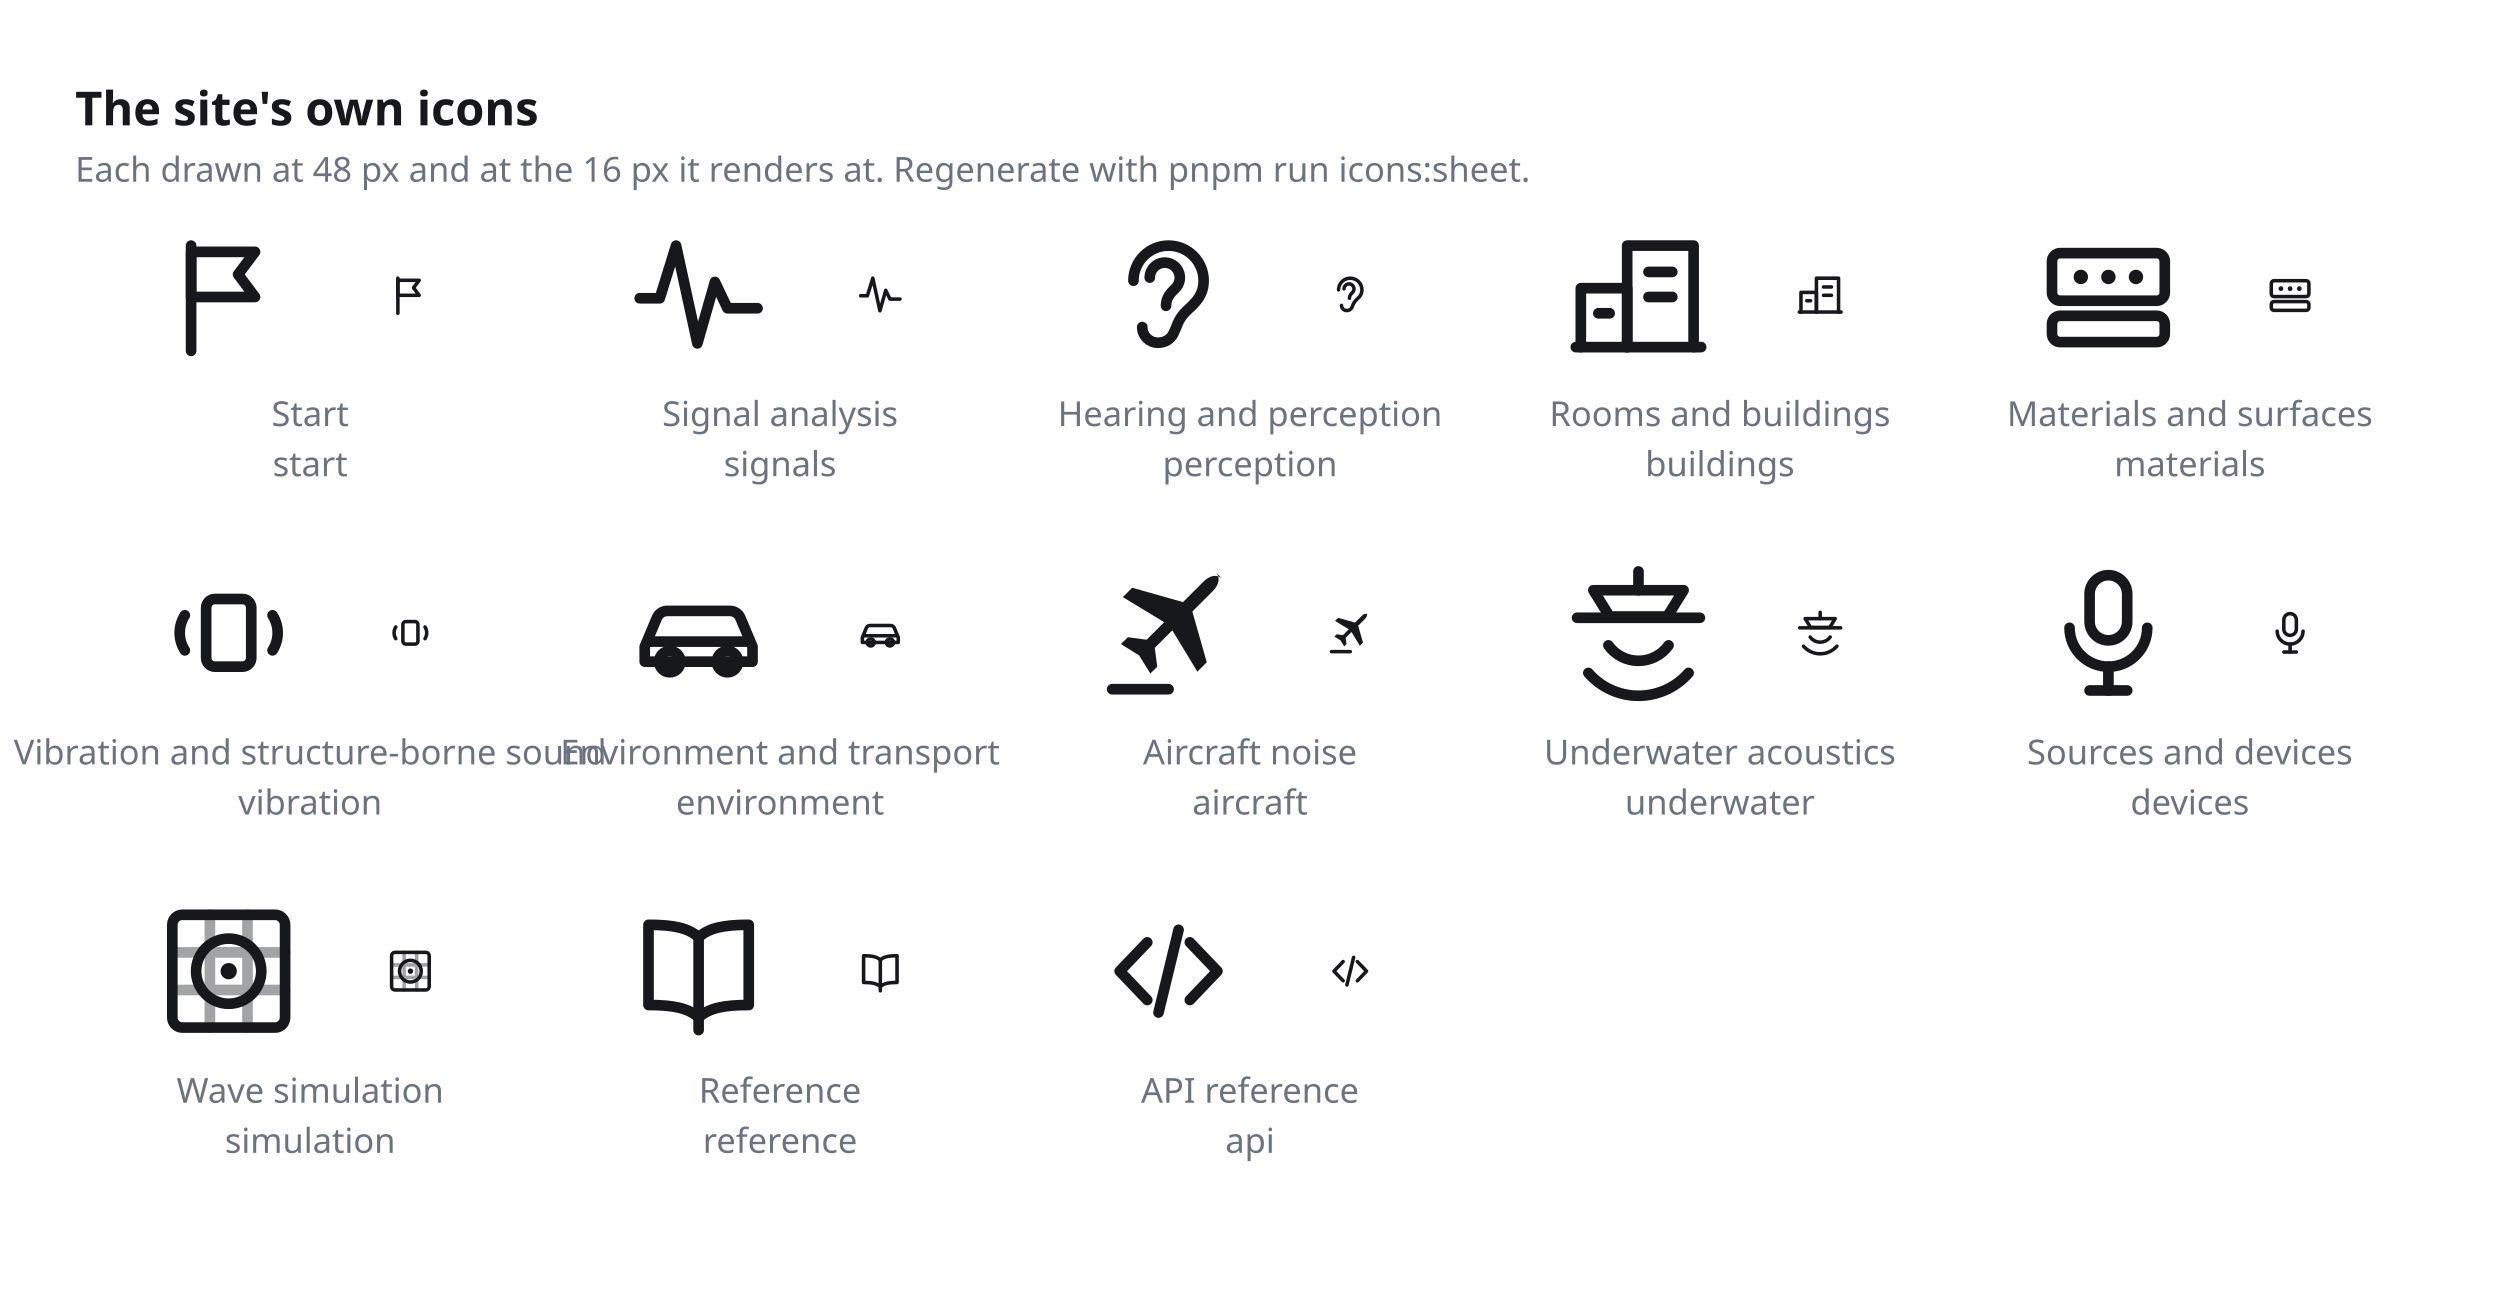
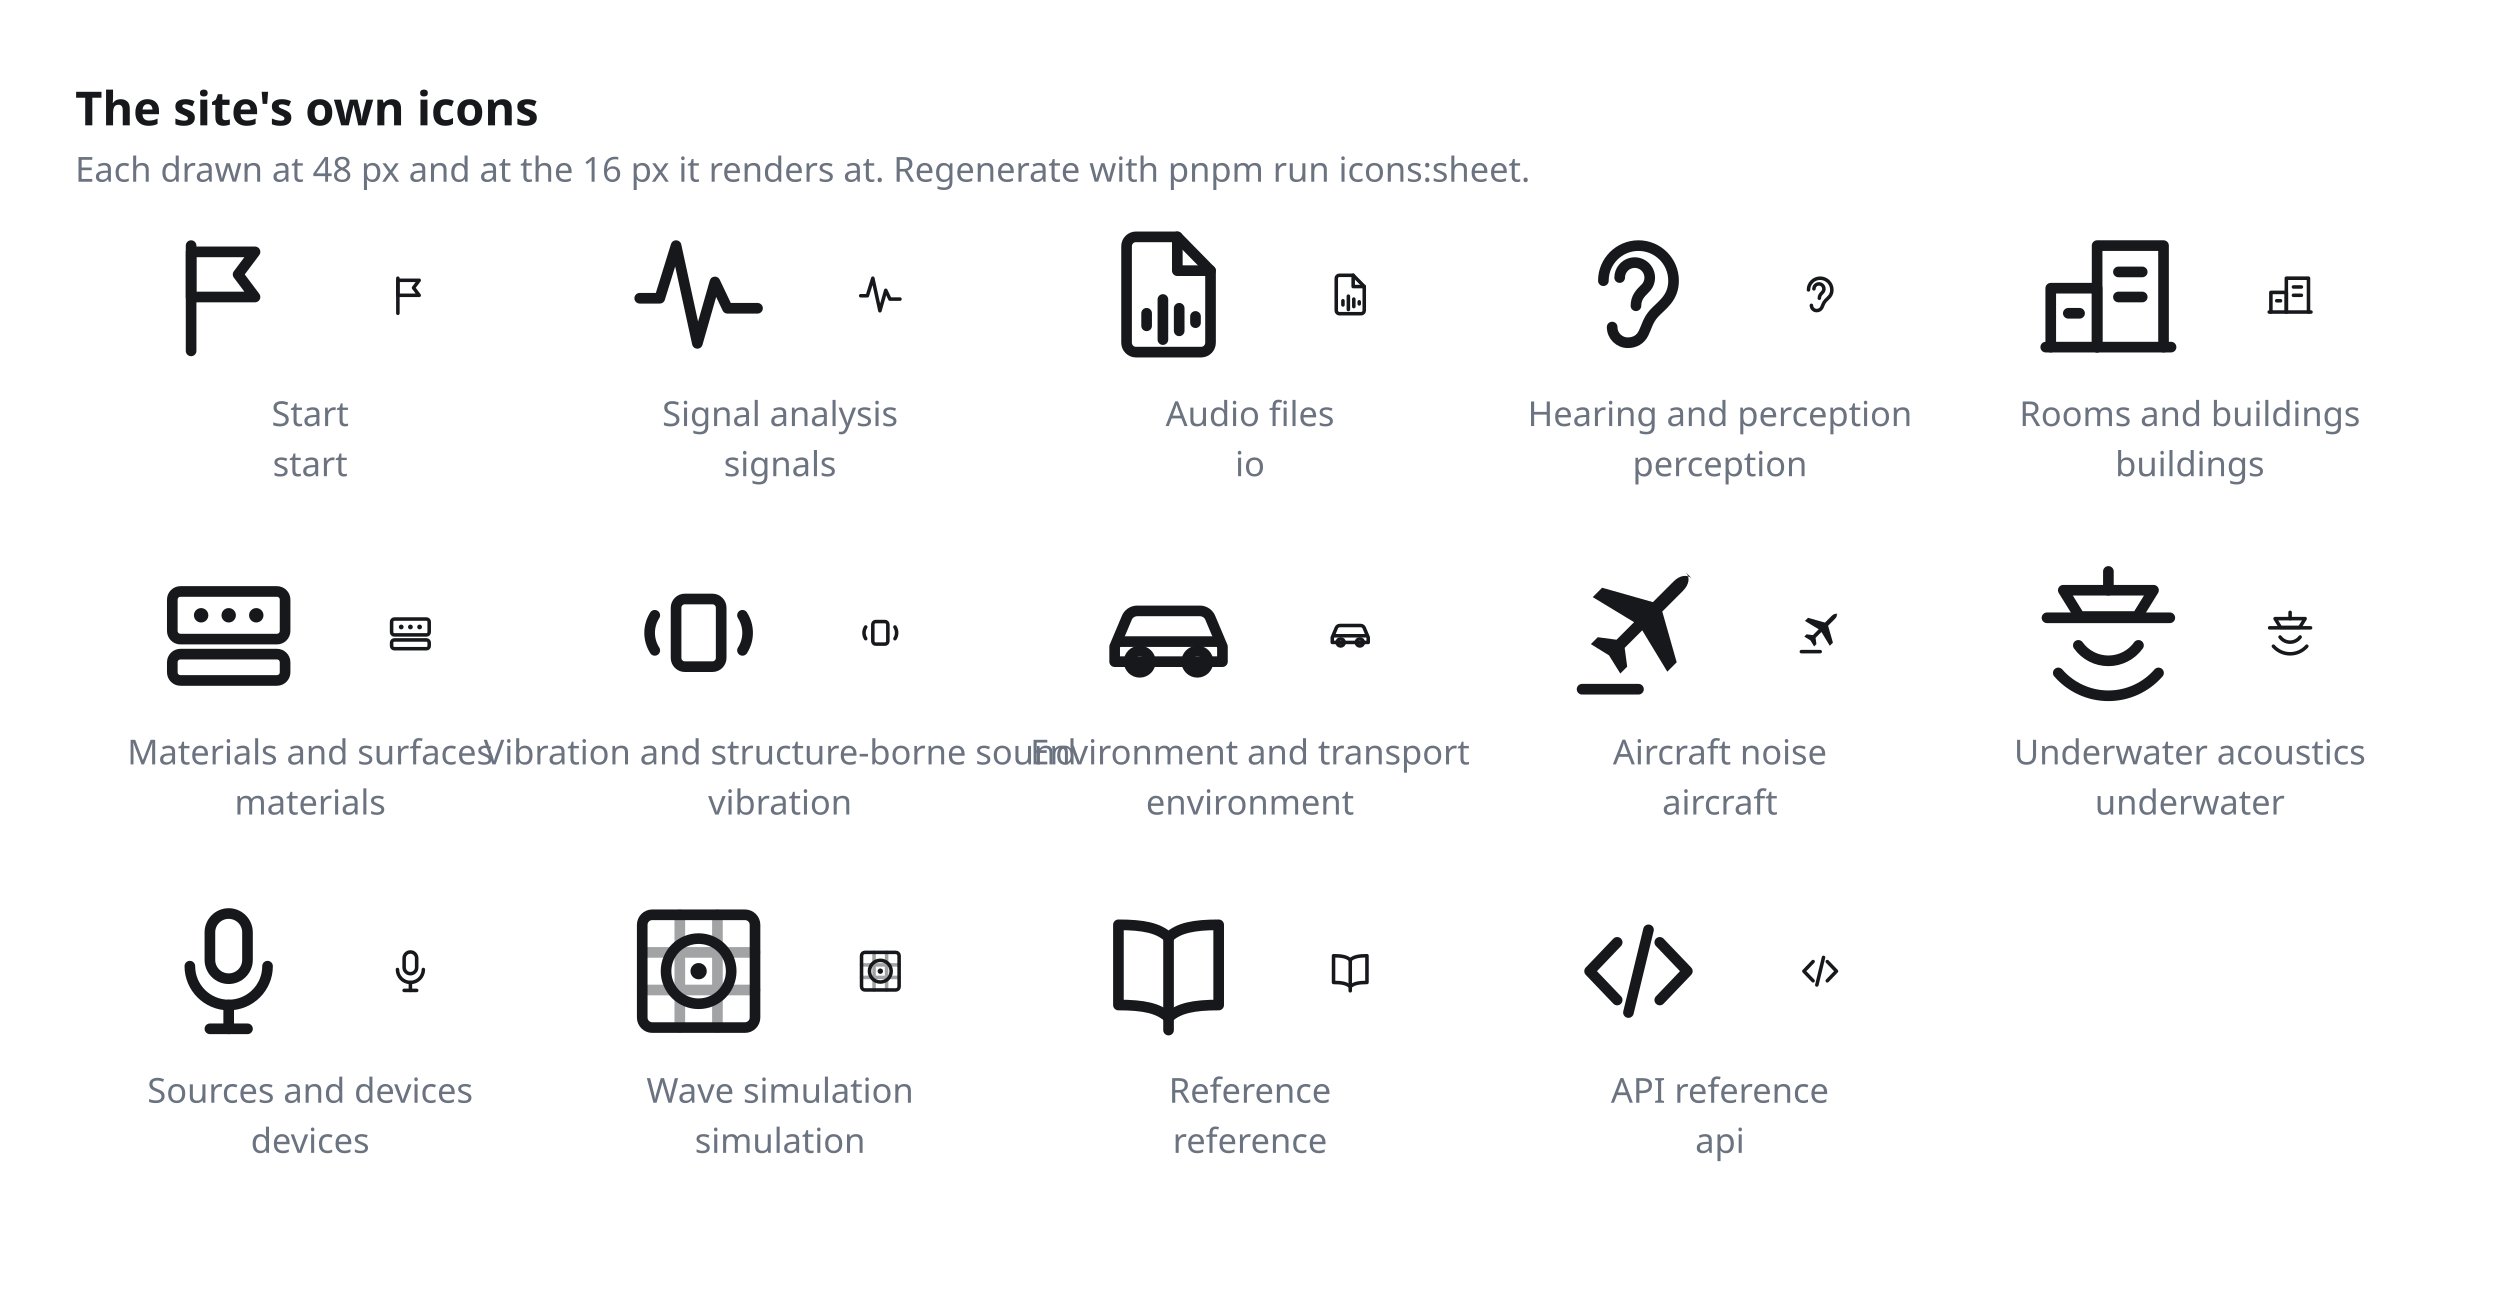
<svg xmlns="http://www.w3.org/2000/svg" width="798" height="418" viewBox="0 0 798 418" role="img" aria-label="The site's own icons, at 48 and 16 pixels">
  <style>
    :root { color-scheme: light dark; }
    .sheet { color: #17181c; }
    @media (prefers-color-scheme: dark) { .sheet { color: #f6f7f9; } }
  </style>
  <g class="sheet">
    <text x="24" y="40" font-size="15" font-family="sans-serif" font-weight="600" fill="currentColor">The site's own icons</text>
    <text x="24" y="58" font-size="11" font-family="sans-serif" fill="#6b7280">Each drawn at 48 px and at the 16 px it renders at. Regenerate with pnpm run icons:sheet.</text>
    <g transform="translate(49.0 70.0) scale(2)" fill="none" stroke="currentColor" stroke-width="1.7" stroke-linecap="round" stroke-linejoin="round">
      <path d="M6 21V4.2" />
      <path d="M6 5.2h10.2l-2.7 3.6 2.7 3.6H6z" />
    </g>
    <g transform="translate(123.0 86.0) scale(0.6667)" fill="none" stroke="currentColor" stroke-width="1.7" stroke-linecap="round" stroke-linejoin="round">
      <path d="M6 21V4.2" />
      <path d="M6 5.2h10.2l-2.7 3.6 2.7 3.6H6z" />
    </g>
    <text x="99.0" y="136.0" text-anchor="middle" font-size="11" font-family="sans-serif" fill="#6b7280">Start</text>
    <text x="99.0" y="152.0" text-anchor="middle" font-size="11" font-family="sans-serif" fill="#6b7280">start</text>
    <g transform="translate(199.0 70.0) scale(2)" fill="none" stroke="currentColor" stroke-width="1.7" stroke-linecap="round" stroke-linejoin="round">
      <path d="M2.6 12.6h3.2l2.6-8.4 3.4 15.6 2.8-9.8 2 4.2h4.8" />
    </g>
    <g transform="translate(273.0 86.0) scale(0.6667)" fill="none" stroke="currentColor" stroke-width="1.7" stroke-linecap="round" stroke-linejoin="round">
      <path d="M2.6 12.6h3.2l2.6-8.4 3.4 15.6 2.8-9.8 2 4.2h4.8" />
    </g>
    <text x="249.0" y="136.0" text-anchor="middle" font-size="11" font-family="sans-serif" fill="#6b7280">Signal analysis</text>
    <text x="249.0" y="152.0" text-anchor="middle" font-size="11" font-family="sans-serif" fill="#6b7280">signals</text>
    <g transform="translate(349.0 70.0) scale(2)" fill="none" stroke="currentColor" stroke-width="1.7" stroke-linecap="round" stroke-linejoin="round">
+       <path d="M13.4 2.8H6.8a1.5 1.5 0 0 0-1.5 1.5v15.4a1.5 1.5 0 0 0 1.5 1.5h10.4a1.5 1.5 0 0 0 1.5-1.5V8.2z" />
+       <path d="M13.4 2.8v5.4h5.3" />
+       <path d="M8.5 15v2M11.1 12.8v6.4M13.7 14.2v3.6M16.3 15.5v1" />
+     </g>
+     <g transform="translate(423.0 86.0) scale(0.6667)" fill="none" stroke="currentColor" stroke-width="1.7" stroke-linecap="round" stroke-linejoin="round">
+       <path d="M13.4 2.8H6.8a1.5 1.5 0 0 0-1.5 1.5v15.4a1.5 1.5 0 0 0 1.5 1.5h10.4a1.5 1.5 0 0 0 1.5-1.5V8.2z" />
+       <path d="M13.4 2.8v5.4h5.3" />
+       <path d="M8.5 15v2M11.1 12.8v6.4M13.7 14.2v3.6M16.3 15.5v1" />
+     </g>
+     <text x="399.0" y="136.0" text-anchor="middle" font-size="11" font-family="sans-serif" fill="#6b7280">Audio files</text>
+     <text x="399.0" y="152.0" text-anchor="middle" font-size="11" font-family="sans-serif" fill="#6b7280">io</text>
+     <g transform="translate(499.0 70.0) scale(2)" fill="none" stroke="currentColor" stroke-width="1.7" stroke-linecap="round" stroke-linejoin="round">
      <path d="M6.4 9.8a5.6 5.6 0 0 1 11.2 0c0 2.8-1.9 3.9-3.1 5.2-1 1.1-1.2 2.2-1.7 3.2-.5 1-1.4 1.5-2.5 1.5a2.5 2.5 0 0 1-2.5-2.5" />
      <path d="M11.6 13.8c0-1.3.7-2 1.4-2.7a2.4 2.4 0 1 0-4-1.8" />
    </g>
-     <g transform="translate(423.0 86.0) scale(0.6667)" fill="none" stroke="currentColor" stroke-width="1.7" stroke-linecap="round" stroke-linejoin="round">
+     <g transform="translate(573.0 86.0) scale(0.6667)" fill="none" stroke="currentColor" stroke-width="1.7" stroke-linecap="round" stroke-linejoin="round">
      <path d="M6.4 9.8a5.6 5.6 0 0 1 11.2 0c0 2.8-1.9 3.9-3.1 5.2-1 1.1-1.2 2.2-1.7 3.2-.5 1-1.4 1.5-2.5 1.5a2.5 2.5 0 0 1-2.5-2.5" />
      <path d="M11.6 13.8c0-1.3.7-2 1.4-2.7a2.4 2.4 0 1 0-4-1.8" />
    </g>
-     <text x="399.0" y="136.0" text-anchor="middle" font-size="11" font-family="sans-serif" fill="#6b7280">Hearing and perception</text>
-     <text x="399.0" y="152.0" text-anchor="middle" font-size="11" font-family="sans-serif" fill="#6b7280">perception</text>
-     <g transform="translate(499.0 70.0) scale(2)" fill="none" stroke="currentColor" stroke-width="1.7" stroke-linecap="round" stroke-linejoin="round">
+     <text x="549.0" y="136.0" text-anchor="middle" font-size="11" font-family="sans-serif" fill="#6b7280">Hearing and perception</text>
+     <text x="549.0" y="152.0" text-anchor="middle" font-size="11" font-family="sans-serif" fill="#6b7280">perception</text>
+     <g transform="translate(649.0 70.0) scale(2)" fill="none" stroke="currentColor" stroke-width="1.7" stroke-linecap="round" stroke-linejoin="round">
      <path d="M2.8 20.4V11h7.4v9.4" />
      <path d="M10.2 20.4V4.2h10.6v16.2" />
      <path d="M2 20.4h20" />
      <path d="M13.6 8.4h3.8M13.6 12.4h3.8M5.6 15h1.8" />
    </g>
-     <g transform="translate(573.0 86.0) scale(0.6667)" fill="none" stroke="currentColor" stroke-width="1.7" stroke-linecap="round" stroke-linejoin="round">
+     <g transform="translate(723.0 86.0) scale(0.6667)" fill="none" stroke="currentColor" stroke-width="1.7" stroke-linecap="round" stroke-linejoin="round">
      <path d="M2.8 20.4V11h7.4v9.4" />
      <path d="M10.2 20.4V4.2h10.6v16.2" />
      <path d="M2 20.4h20" />
      <path d="M13.6 8.4h3.8M13.6 12.4h3.8M5.6 15h1.8" />
    </g>
-     <text x="549.0" y="136.0" text-anchor="middle" font-size="11" font-family="sans-serif" fill="#6b7280">Rooms and buildings</text>
-     <text x="549.0" y="152.0" text-anchor="middle" font-size="11" font-family="sans-serif" fill="#6b7280">buildings</text>
-     <g transform="translate(649.0 70.0) scale(2)" fill="none" stroke="currentColor" stroke-width="1.7" stroke-linecap="round" stroke-linejoin="round">
+     <text x="699.0" y="136.0" text-anchor="middle" font-size="11" font-family="sans-serif" fill="#6b7280">Rooms and buildings</text>
+     <text x="699.0" y="152.0" text-anchor="middle" font-size="11" font-family="sans-serif" fill="#6b7280">buildings</text>
+     <g transform="translate(49.0 178.0) scale(2)" fill="none" stroke="currentColor" stroke-width="1.7" stroke-linecap="round" stroke-linejoin="round">
      <rect x="3" y="5.4" width="18" height="7.6" rx="1.3" />
      <rect x="3" y="15.4" width="18" height="4.2" rx="1.3" />
      <g fill="currentColor" stroke="none">
        <circle cx="7.6" cy="9.2" r="1.15" />
        <circle cx="12" cy="9.2" r="1.15" />
        <circle cx="16.4" cy="9.2" r="1.15" />
      </g>
    </g>
-     <g transform="translate(723.0 86.0) scale(0.6667)" fill="none" stroke="currentColor" stroke-width="1.7" stroke-linecap="round" stroke-linejoin="round">
+     <g transform="translate(123.0 194.0) scale(0.6667)" fill="none" stroke="currentColor" stroke-width="1.7" stroke-linecap="round" stroke-linejoin="round">
      <rect x="3" y="5.4" width="18" height="7.6" rx="1.3" />
      <rect x="3" y="15.4" width="18" height="4.2" rx="1.3" />
      <g fill="currentColor" stroke="none">
        <circle cx="7.6" cy="9.2" r="1.15" />
        <circle cx="12" cy="9.2" r="1.15" />
        <circle cx="16.4" cy="9.2" r="1.15" />
      </g>
    </g>
-     <text x="699.0" y="136.0" text-anchor="middle" font-size="11" font-family="sans-serif" fill="#6b7280">Materials and surfaces</text>
-     <text x="699.0" y="152.0" text-anchor="middle" font-size="11" font-family="sans-serif" fill="#6b7280">materials</text>
-     <g transform="translate(49.0 178.0) scale(2)" fill="none" stroke="currentColor" stroke-width="1.7" stroke-linecap="round" stroke-linejoin="round">
+     <text x="99.0" y="244.0" text-anchor="middle" font-size="11" font-family="sans-serif" fill="#6b7280">Materials and surfaces</text>
+     <text x="99.0" y="260.0" text-anchor="middle" font-size="11" font-family="sans-serif" fill="#6b7280">materials</text>
+     <g transform="translate(199.0 178.0) scale(2)" fill="none" stroke="currentColor" stroke-width="1.7" stroke-linecap="round" stroke-linejoin="round">
      <rect x="8.4" y="6.6" width="7.2" height="10.8" rx="1.4" />
      <path d="M5 9.2a5.2 5.2 0 0 0 0 5.6" />
      <path d="M19 9.2a5.2 5.2 0 0 1 0 5.6" />
    </g>
-     <g transform="translate(123.0 194.0) scale(0.6667)" fill="none" stroke="currentColor" stroke-width="1.7" stroke-linecap="round" stroke-linejoin="round">
+     <g transform="translate(273.0 194.0) scale(0.6667)" fill="none" stroke="currentColor" stroke-width="1.7" stroke-linecap="round" stroke-linejoin="round">
      <rect x="8.4" y="6.6" width="7.2" height="10.8" rx="1.4" />
      <path d="M5 9.2a5.2 5.2 0 0 0 0 5.6" />
      <path d="M19 9.2a5.2 5.2 0 0 1 0 5.6" />
    </g>
-     <text x="99.0" y="244.0" text-anchor="middle" font-size="11" font-family="sans-serif" fill="#6b7280">Vibration and structure-borne sound</text>
-     <text x="99.0" y="260.0" text-anchor="middle" font-size="11" font-family="sans-serif" fill="#6b7280">vibration</text>
-     <g transform="translate(199.0 178.0) scale(2)" fill="none" stroke="currentColor" stroke-width="1.7" stroke-linecap="round" stroke-linejoin="round">
+     <text x="249.0" y="244.0" text-anchor="middle" font-size="11" font-family="sans-serif" fill="#6b7280">Vibration and structure-borne sound</text>
+     <text x="249.0" y="260.0" text-anchor="middle" font-size="11" font-family="sans-serif" fill="#6b7280">vibration</text>
+     <g transform="translate(349.0 178.0) scale(2)" fill="none" stroke="currentColor" stroke-width="1.7" stroke-linecap="round" stroke-linejoin="round">
      <path d="M3.4 16.6v-2.4l1.9-4.5A1.8 1.8 0 0 1 7 8.5h10a1.8 1.8 0 0 1 1.7 1.2l1.9 4.5v2.4z" />
      <path d="M4.4 13.4h15.2" />
      <circle cx="7.4" cy="16.6" r="1.7" />
      <circle cx="16.6" cy="16.6" r="1.7" />
    </g>
-     <g transform="translate(273.0 194.0) scale(0.6667)" fill="none" stroke="currentColor" stroke-width="1.7" stroke-linecap="round" stroke-linejoin="round">
+     <g transform="translate(423.0 194.0) scale(0.6667)" fill="none" stroke="currentColor" stroke-width="1.7" stroke-linecap="round" stroke-linejoin="round">
      <path d="M3.4 16.6v-2.4l1.9-4.5A1.8 1.8 0 0 1 7 8.5h10a1.8 1.8 0 0 1 1.7 1.2l1.9 4.5v2.4z" />
      <path d="M4.4 13.4h15.2" />
      <circle cx="7.4" cy="16.6" r="1.7" />
      <circle cx="16.6" cy="16.6" r="1.7" />
    </g>
-     <text x="249.0" y="244.0" text-anchor="middle" font-size="11" font-family="sans-serif" fill="#6b7280">Environment and transport</text>
-     <text x="249.0" y="260.0" text-anchor="middle" font-size="11" font-family="sans-serif" fill="#6b7280">environment</text>
-     <g transform="translate(349.0 178.0) scale(2)" fill="none" stroke="currentColor" stroke-width="1.7" stroke-linecap="round" stroke-linejoin="round">
+     <text x="399.0" y="244.0" text-anchor="middle" font-size="11" font-family="sans-serif" fill="#6b7280">Environment and transport</text>
+     <text x="399.0" y="260.0" text-anchor="middle" font-size="11" font-family="sans-serif" fill="#6b7280">environment</text>
+     <g transform="translate(499.0 178.0) scale(2)" fill="none" stroke="currentColor" stroke-width="1.7" stroke-linecap="round" stroke-linejoin="round">
      <path d="M20.6 3.4c-.8-.8-2-.6-3 .4l-3.3 3.3-8.1-2.3-1.5 1.5 6.6 4-2.8 2.8-3-.4-1.1 1.1 2.9 1.8 1.8 2.9 1.1-1.1-.4-3 2.8-2.8 4 6.6 1.5-1.5-2.3-8.1 3.3-3.3c1-1 1.2-2.2.4-3z" fill="currentColor" stroke="none" />
      <path d="M3 21h9" />
    </g>
-     <g transform="translate(423.0 194.0) scale(0.6667)" fill="none" stroke="currentColor" stroke-width="1.7" stroke-linecap="round" stroke-linejoin="round">
+     <g transform="translate(573.0 194.0) scale(0.6667)" fill="none" stroke="currentColor" stroke-width="1.7" stroke-linecap="round" stroke-linejoin="round">
      <path d="M20.6 3.4c-.8-.8-2-.6-3 .4l-3.3 3.3-8.1-2.3-1.5 1.5 6.6 4-2.8 2.8-3-.4-1.1 1.1 2.9 1.8 1.8 2.9 1.1-1.1-.4-3 2.8-2.8 4 6.6 1.5-1.5-2.3-8.1 3.3-3.3c1-1 1.2-2.2.4-3z" fill="currentColor" stroke="none" />
      <path d="M3 21h9" />
    </g>
-     <text x="399.0" y="244.0" text-anchor="middle" font-size="11" font-family="sans-serif" fill="#6b7280">Aircraft noise</text>
-     <text x="399.0" y="260.0" text-anchor="middle" font-size="11" font-family="sans-serif" fill="#6b7280">aircraft</text>
-     <g transform="translate(499.0 178.0) scale(2)" fill="none" stroke="currentColor" stroke-width="1.7" stroke-linecap="round" stroke-linejoin="round">
+     <text x="549.0" y="244.0" text-anchor="middle" font-size="11" font-family="sans-serif" fill="#6b7280">Aircraft noise</text>
+     <text x="549.0" y="260.0" text-anchor="middle" font-size="11" font-family="sans-serif" fill="#6b7280">aircraft</text>
+     <g transform="translate(649.0 178.0) scale(2)" fill="none" stroke="currentColor" stroke-width="1.7" stroke-linecap="round" stroke-linejoin="round">
      <path d="M2.2 9.6h19.6" />
      <path d="M4.8 5.2h14.4l-2.6 4.2H7.4z" />
      <path d="M12 2.2v3" />
      <path d="M7.2 14a5.9 5.9 0 0 0 9.6 0" />
      <path d="M4 18.4a10.6 10.6 0 0 0 16 0" />
    </g>
-     <g transform="translate(573.0 194.0) scale(0.6667)" fill="none" stroke="currentColor" stroke-width="1.7" stroke-linecap="round" stroke-linejoin="round">
+     <g transform="translate(723.0 194.0) scale(0.6667)" fill="none" stroke="currentColor" stroke-width="1.7" stroke-linecap="round" stroke-linejoin="round">
      <path d="M2.2 9.6h19.6" />
      <path d="M4.8 5.2h14.4l-2.6 4.2H7.4z" />
      <path d="M12 2.2v3" />
      <path d="M7.2 14a5.9 5.9 0 0 0 9.6 0" />
      <path d="M4 18.4a10.6 10.6 0 0 0 16 0" />
    </g>
-     <text x="549.0" y="244.0" text-anchor="middle" font-size="11" font-family="sans-serif" fill="#6b7280">Underwater acoustics</text>
-     <text x="549.0" y="260.0" text-anchor="middle" font-size="11" font-family="sans-serif" fill="#6b7280">underwater</text>
-     <g transform="translate(649.0 178.0) scale(2)" fill="none" stroke="currentColor" stroke-width="1.7" stroke-linecap="round" stroke-linejoin="round">
+     <text x="699.0" y="244.0" text-anchor="middle" font-size="11" font-family="sans-serif" fill="#6b7280">Underwater acoustics</text>
+     <text x="699.0" y="260.0" text-anchor="middle" font-size="11" font-family="sans-serif" fill="#6b7280">underwater</text>
+     <g transform="translate(49.0 286.0) scale(2)" fill="none" stroke="currentColor" stroke-width="1.7" stroke-linecap="round" stroke-linejoin="round">
      <rect x="9" y="2.8" width="6" height="10.4" rx="3" />
      <path d="M5.8 11.2a6.2 6.2 0 0 0 12.4 0" />
      <path d="M12 17.4v3.8" />
      <path d="M9 21.2h6" />
    </g>
-     <g transform="translate(723.0 194.0) scale(0.6667)" fill="none" stroke="currentColor" stroke-width="1.7" stroke-linecap="round" stroke-linejoin="round">
+     <g transform="translate(123.0 302.0) scale(0.6667)" fill="none" stroke="currentColor" stroke-width="1.7" stroke-linecap="round" stroke-linejoin="round">
      <rect x="9" y="2.8" width="6" height="10.4" rx="3" />
      <path d="M5.8 11.2a6.2 6.2 0 0 0 12.4 0" />
      <path d="M12 17.4v3.8" />
      <path d="M9 21.2h6" />
    </g>
-     <text x="699.0" y="244.0" text-anchor="middle" font-size="11" font-family="sans-serif" fill="#6b7280">Sources and devices</text>
-     <text x="699.0" y="260.0" text-anchor="middle" font-size="11" font-family="sans-serif" fill="#6b7280">devices</text>
-     <g transform="translate(49.0 286.0) scale(2)" fill="none" stroke="currentColor" stroke-width="1.7" stroke-linecap="round" stroke-linejoin="round">
+     <text x="99.0" y="352.0" text-anchor="middle" font-size="11" font-family="sans-serif" fill="#6b7280">Sources and devices</text>
+     <text x="99.0" y="368.0" text-anchor="middle" font-size="11" font-family="sans-serif" fill="#6b7280">devices</text>
+     <g transform="translate(199.0 286.0) scale(2)" fill="none" stroke="currentColor" stroke-width="1.7" stroke-linecap="round" stroke-linejoin="round">
      <rect x="3" y="3" width="18" height="18" rx="1.6" />
      <path d="M9 3v18M15 3v18M3 9h18M3 15h18" opacity="0.4" />
      <circle cx="12" cy="12" r="5.2" />
      <circle cx="12" cy="12" r="1.3" fill="currentColor" stroke="none" />
    </g>
-     <g transform="translate(123.0 302.0) scale(0.6667)" fill="none" stroke="currentColor" stroke-width="1.7" stroke-linecap="round" stroke-linejoin="round">
+     <g transform="translate(273.0 302.0) scale(0.6667)" fill="none" stroke="currentColor" stroke-width="1.7" stroke-linecap="round" stroke-linejoin="round">
      <rect x="3" y="3" width="18" height="18" rx="1.6" />
      <path d="M9 3v18M15 3v18M3 9h18M3 15h18" opacity="0.4" />
      <circle cx="12" cy="12" r="5.2" />
      <circle cx="12" cy="12" r="1.3" fill="currentColor" stroke="none" />
    </g>
-     <text x="99.0" y="352.0" text-anchor="middle" font-size="11" font-family="sans-serif" fill="#6b7280">Wave simulation</text>
-     <text x="99.0" y="368.0" text-anchor="middle" font-size="11" font-family="sans-serif" fill="#6b7280">simulation</text>
-     <g transform="translate(199.0 286.0) scale(2)" fill="none" stroke="currentColor" stroke-width="1.7" stroke-linecap="round" stroke-linejoin="round">
+     <text x="249.0" y="352.0" text-anchor="middle" font-size="11" font-family="sans-serif" fill="#6b7280">Wave simulation</text>
+     <text x="249.0" y="368.0" text-anchor="middle" font-size="11" font-family="sans-serif" fill="#6b7280">simulation</text>
+     <g transform="translate(349.0 286.0) scale(2)" fill="none" stroke="currentColor" stroke-width="1.7" stroke-linecap="round" stroke-linejoin="round">
      <path d="M12 6.6C10.4 5.1 8 4.6 4 4.6v12.8c4 0 6.4.5 8 2 1.6-1.5 4-2 8-2V4.6c-4 0-6.4.5-8 2z" />
      <path d="M12 6.6v14.8" />
    </g>
-     <g transform="translate(273.0 302.0) scale(0.6667)" fill="none" stroke="currentColor" stroke-width="1.7" stroke-linecap="round" stroke-linejoin="round">
+     <g transform="translate(423.0 302.0) scale(0.6667)" fill="none" stroke="currentColor" stroke-width="1.7" stroke-linecap="round" stroke-linejoin="round">
      <path d="M12 6.6C10.4 5.1 8 4.6 4 4.6v12.8c4 0 6.4.5 8 2 1.6-1.5 4-2 8-2V4.6c-4 0-6.4.5-8 2z" />
      <path d="M12 6.6v14.8" />
    </g>
-     <text x="249.0" y="352.0" text-anchor="middle" font-size="11" font-family="sans-serif" fill="#6b7280">Reference</text>
-     <text x="249.0" y="368.0" text-anchor="middle" font-size="11" font-family="sans-serif" fill="#6b7280">reference</text>
-     <g transform="translate(349.0 286.0) scale(2)" fill="none" stroke="currentColor" stroke-width="1.7" stroke-linecap="round" stroke-linejoin="round">
+     <text x="399.0" y="352.0" text-anchor="middle" font-size="11" font-family="sans-serif" fill="#6b7280">Reference</text>
+     <text x="399.0" y="368.0" text-anchor="middle" font-size="11" font-family="sans-serif" fill="#6b7280">reference</text>
+     <g transform="translate(499.0 286.0) scale(2)" fill="none" stroke="currentColor" stroke-width="1.7" stroke-linecap="round" stroke-linejoin="round">
      <path d="M8.6 7.4 4.2 12l4.4 4.6" />
      <path d="M15.4 7.4 19.8 12l-4.4 4.6" />
      <path d="M13.6 5.4 10.4 18.6" />
    </g>
-     <g transform="translate(423.0 302.0) scale(0.6667)" fill="none" stroke="currentColor" stroke-width="1.7" stroke-linecap="round" stroke-linejoin="round">
+     <g transform="translate(573.0 302.0) scale(0.6667)" fill="none" stroke="currentColor" stroke-width="1.7" stroke-linecap="round" stroke-linejoin="round">
      <path d="M8.6 7.4 4.2 12l4.4 4.6" />
      <path d="M15.4 7.4 19.8 12l-4.4 4.6" />
      <path d="M13.6 5.4 10.4 18.6" />
    </g>
-     <text x="399.0" y="352.0" text-anchor="middle" font-size="11" font-family="sans-serif" fill="#6b7280">API reference</text>
-     <text x="399.0" y="368.0" text-anchor="middle" font-size="11" font-family="sans-serif" fill="#6b7280">api</text>
+     <text x="549.0" y="352.0" text-anchor="middle" font-size="11" font-family="sans-serif" fill="#6b7280">API reference</text>
+     <text x="549.0" y="368.0" text-anchor="middle" font-size="11" font-family="sans-serif" fill="#6b7280">api</text>
  </g>
</svg>
